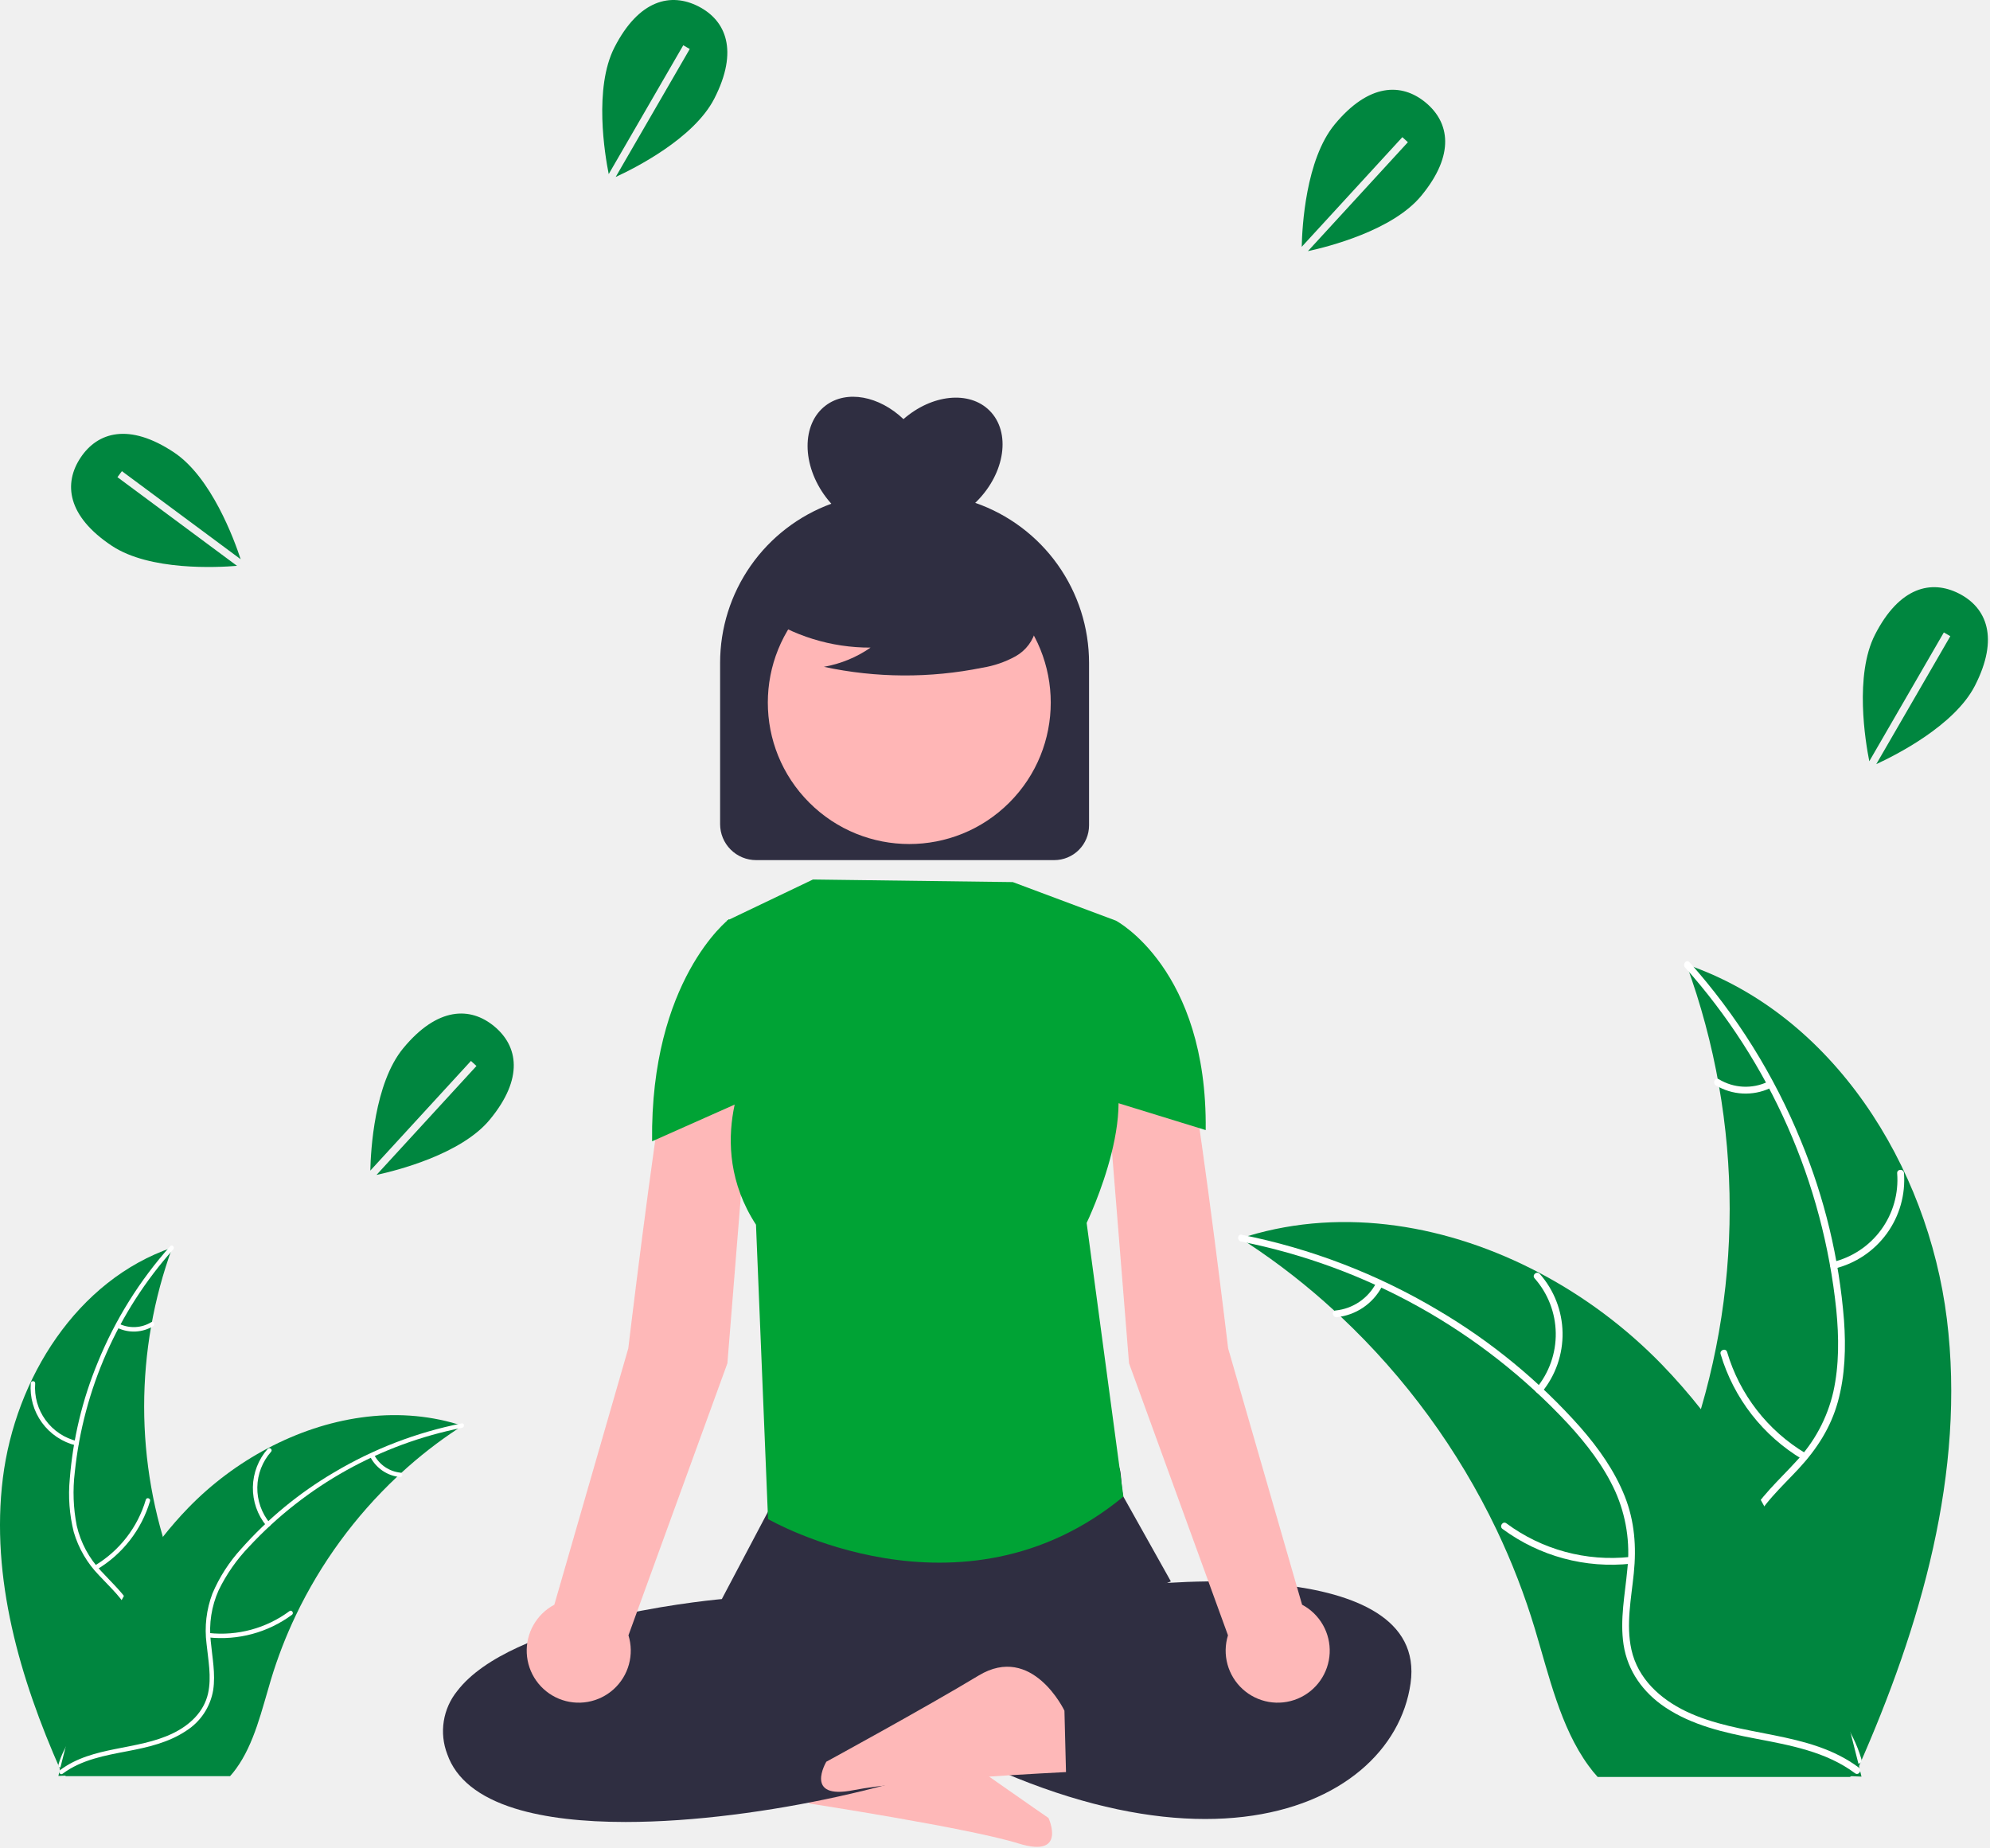
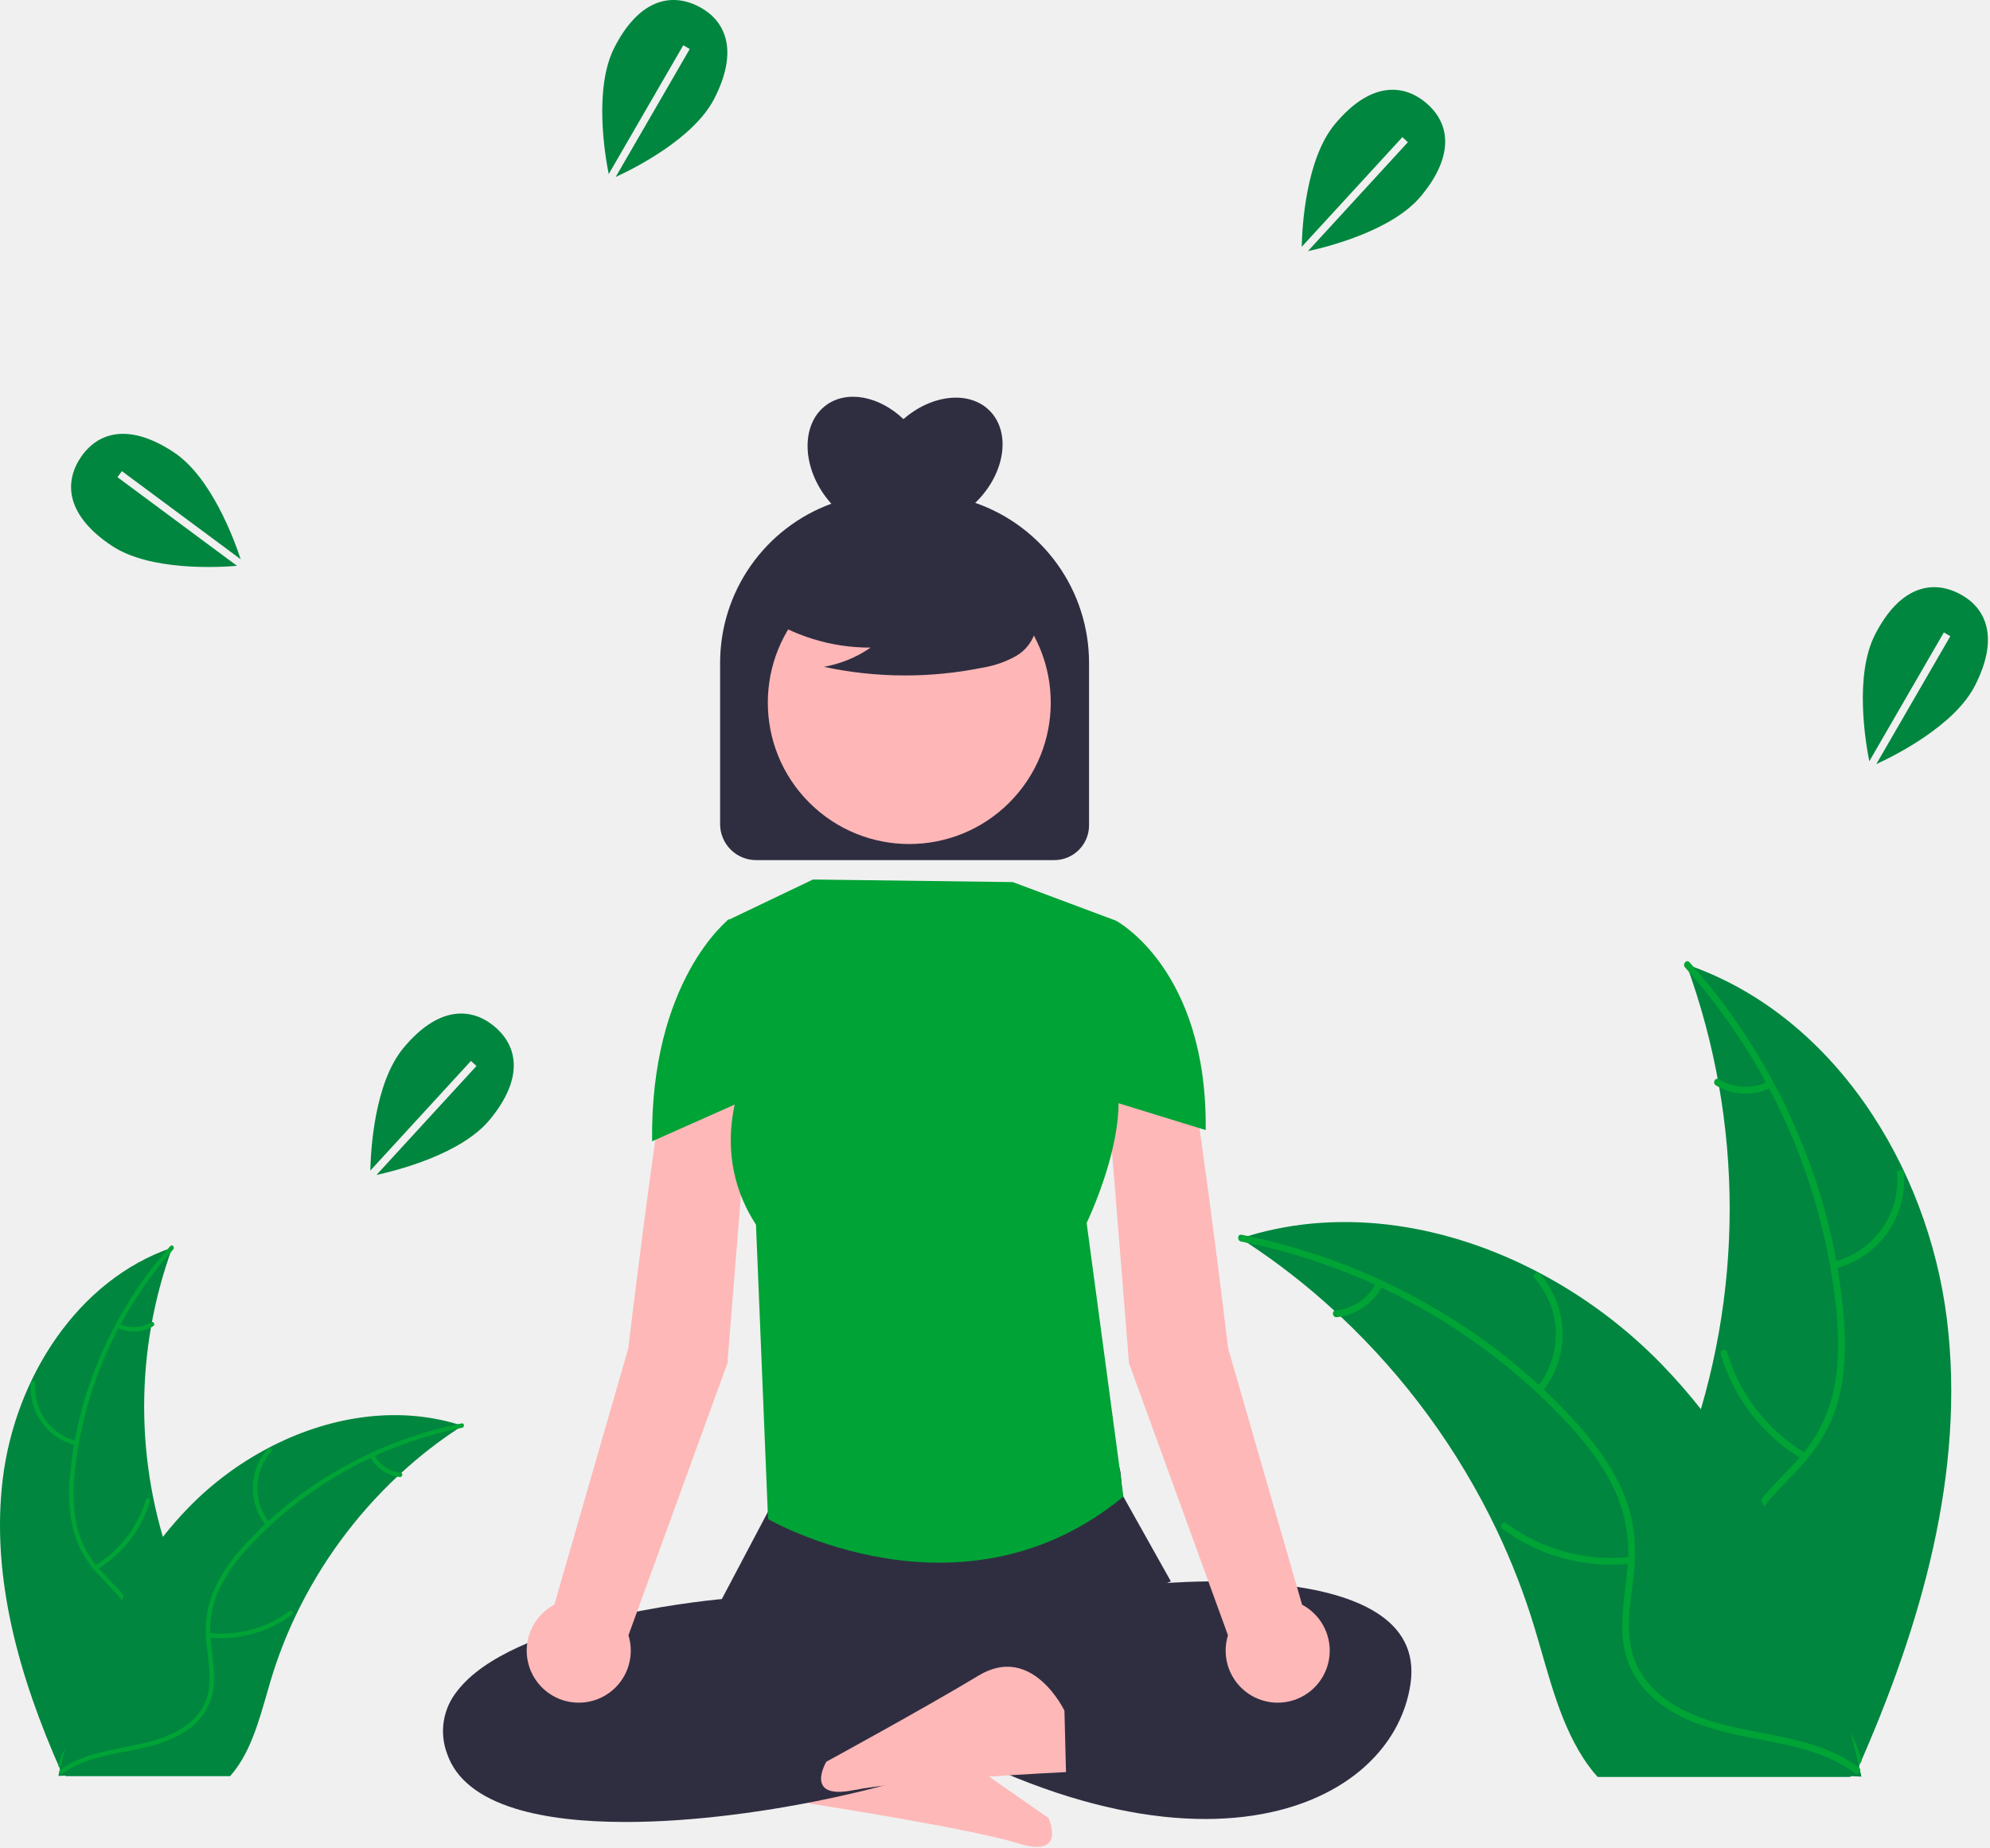
<svg xmlns="http://www.w3.org/2000/svg" width="532" height="494" viewBox="0 0 532 494" fill="none">
  <path d="M218.403 465.936C218.403 465.936 228.814 448.855 242.181 458.955C255.547 469.054 280.301 486.094 280.301 486.094C280.301 486.094 285.371 496.993 272.249 492.899C259.126 488.805 216.289 482.217 216.289 482.217L218.403 465.936Z" fill="#FEB8B8" />
  <path d="M0.767 395.211C4.085 368.533 20.619 342.248 46.062 333.566C36.028 361.025 36.03 391.148 46.068 418.606C49.977 429.182 55.427 440.537 51.749 451.195C49.461 457.827 43.864 462.901 37.607 466.074C31.35 469.246 24.405 470.758 17.548 472.24L16.199 473.356C5.313 448.775 -2.55 421.89 0.767 395.211Z" fill="#00863F" />
-   <path d="M46.314 334.07C31.497 350.672 22.288 371.52 19.995 393.654C19.417 398.41 19.592 403.227 20.514 407.929C21.56 412.48 23.805 416.668 27.017 420.057C29.948 423.278 33.32 426.233 35.417 430.11C36.461 432.11 37.071 434.309 37.206 436.561C37.34 438.814 36.997 441.069 36.199 443.18C34.348 448.491 30.698 452.82 26.982 456.93C22.856 461.492 18.498 466.166 16.744 472.215C16.531 472.948 15.406 472.575 15.619 471.844C18.67 461.32 28.886 455.342 33.758 445.863C36.032 441.44 36.986 436.305 34.855 431.636C32.991 427.553 29.517 424.503 26.521 421.268C23.339 418.007 21.004 414.017 19.72 409.646C18.562 405.007 18.201 400.204 18.654 395.443C19.503 384.71 22.035 374.177 26.156 364.23C30.796 352.851 37.349 342.351 45.53 333.182C46.037 332.614 46.818 333.507 46.314 334.07V334.07Z" fill="white" />
-   <path d="M20.314 386.483C16.653 385.594 13.427 383.433 11.212 380.385C8.997 377.337 7.938 373.601 8.223 369.844C8.284 369.084 9.468 369.143 9.407 369.904C9.135 373.401 10.122 376.881 12.19 379.715C14.258 382.549 17.271 384.551 20.686 385.358C21.427 385.535 21.052 386.659 20.314 386.483Z" fill="white" />
-   <path d="M25.316 418.62C31.929 414.671 36.81 408.376 38.987 400.988C39.202 400.256 40.327 400.628 40.112 401.36C37.833 409.043 32.739 415.585 25.849 419.678C25.192 420.068 24.662 419.008 25.316 418.62V418.62Z" fill="white" />
-   <path d="M31.895 353.974C33.24 354.613 34.723 354.908 36.21 354.832C37.697 354.757 39.142 354.313 40.416 353.541C41.068 353.143 41.596 354.204 40.949 354.6C39.538 355.446 37.941 355.934 36.298 356.021C34.656 356.108 33.016 355.792 31.524 355.099C31.378 355.045 31.258 354.938 31.188 354.799C31.117 354.66 31.103 354.5 31.147 354.351C31.197 354.202 31.304 354.079 31.444 354.008C31.584 353.938 31.746 353.925 31.895 353.974V353.974Z" fill="white" />
+   <path d="M46.314 334.07C31.497 350.672 22.288 371.52 19.995 393.654C19.417 398.41 19.592 403.227 20.514 407.929C21.56 412.48 23.805 416.668 27.017 420.057C29.948 423.278 33.32 426.233 35.417 430.11C36.461 432.11 37.071 434.309 37.206 436.561C37.34 438.814 36.997 441.069 36.199 443.18C34.348 448.491 30.698 452.82 26.982 456.93C22.856 461.492 18.498 466.166 16.744 472.215C16.531 472.948 15.406 472.575 15.619 471.844C18.67 461.32 28.886 455.342 33.758 445.863C36.032 441.44 36.986 436.305 34.855 431.636C32.991 427.553 29.517 424.503 26.521 421.268C23.339 418.007 21.004 414.017 19.72 409.646C18.562 405.007 18.201 400.204 18.654 395.443C19.503 384.71 22.035 374.177 26.156 364.23C30.796 352.851 37.349 342.351 45.53 333.182C46.037 332.614 46.818 333.507 46.314 334.07V334.07Z" fill="#00A335" />
+   <path d="M20.314 386.483C16.653 385.594 13.427 383.433 11.212 380.385C8.997 377.337 7.938 373.601 8.223 369.844C8.284 369.084 9.468 369.143 9.407 369.904C9.135 373.401 10.122 376.881 12.19 379.715C14.258 382.549 17.271 384.551 20.686 385.358C21.427 385.535 21.052 386.659 20.314 386.483Z" fill="#00A335" />
+   <path d="M25.316 418.62C31.929 414.671 36.81 408.376 38.987 400.988C39.202 400.256 40.327 400.628 40.112 401.36C37.833 409.043 32.739 415.585 25.849 419.678C25.192 420.068 24.662 419.008 25.316 418.62V418.62Z" fill="#00A335" />
+   <path d="M31.895 353.974C33.24 354.613 34.723 354.908 36.21 354.832C37.697 354.757 39.142 354.313 40.416 353.541C41.068 353.143 41.596 354.204 40.949 354.6C39.538 355.446 37.941 355.934 36.298 356.021C34.656 356.108 33.016 355.792 31.524 355.099C31.378 355.045 31.258 354.938 31.188 354.799C31.117 354.66 31.103 354.5 31.147 354.351C31.197 354.202 31.304 354.079 31.444 354.008C31.584 353.938 31.746 353.925 31.895 353.974V353.974Z" fill="#00A335" />
  <path d="M123.615 381.216C123.215 381.476 122.815 381.736 122.415 382.006C117.057 385.53 111.994 389.483 107.275 393.826C106.905 394.156 106.535 394.496 106.175 394.836C94.92 405.422 85.727 418.005 79.065 431.946C76.42 437.496 74.2 443.239 72.425 449.126C69.975 457.256 67.965 466.266 63.115 472.916C62.617 473.616 62.076 474.284 61.495 474.916H17.665C17.565 474.866 17.465 474.826 17.365 474.776L15.615 474.856C15.685 474.546 15.765 474.226 15.835 473.916C15.875 473.736 15.925 473.556 15.965 473.376C15.995 473.256 16.025 473.136 16.045 473.026C16.055 472.986 16.065 472.946 16.075 472.916C16.095 472.806 16.125 472.706 16.145 472.606C16.585 470.816 17.039 469.026 17.505 467.236C17.505 467.226 17.505 467.226 17.515 467.216C21.105 453.586 25.865 440.136 32.515 427.836C32.715 427.466 32.915 427.086 33.135 426.716C36.163 421.188 39.638 415.918 43.525 410.956C45.663 408.246 47.935 405.646 50.335 403.166C56.549 396.77 63.73 391.391 71.615 387.226C87.335 378.926 105.535 375.746 122.335 380.816C122.765 380.946 123.186 381.076 123.615 381.216Z" fill="#00863F" />
-   <path d="M123.517 381.772C101.691 386.107 81.786 397.209 66.629 413.501C63.304 416.95 60.543 420.902 58.448 425.211C56.544 429.474 55.815 434.17 56.339 438.81C56.74 443.146 57.653 447.535 56.994 451.894C56.623 454.12 55.786 456.242 54.537 458.122C53.289 460.001 51.657 461.596 49.749 462.801C45.073 465.927 39.552 467.186 34.111 468.229C28.069 469.388 21.776 470.496 16.734 474.27C16.123 474.727 15.449 473.752 16.059 473.296C24.831 466.73 36.588 468.108 46.184 463.473C50.663 461.31 54.516 457.785 55.625 452.774C56.596 448.392 55.658 443.865 55.214 439.478C54.636 434.959 55.174 430.367 56.781 426.104C58.649 421.702 61.253 417.65 64.481 414.122C71.621 406.064 79.984 399.178 89.263 393.717C99.819 387.425 111.373 382.986 123.426 380.591C124.172 380.443 124.258 381.626 123.517 381.772H123.517Z" fill="white" />
-   <path d="M71.201 407.967C68.813 405.053 67.538 401.385 67.605 397.618C67.671 393.851 69.075 390.231 71.565 387.403C72.07 386.832 72.981 387.591 72.474 388.163C70.151 390.792 68.844 394.164 68.789 397.672C68.734 401.18 69.935 404.592 72.175 407.293C72.661 407.88 71.684 408.551 71.201 407.967H71.201Z" fill="white" />
-   <path d="M55.846 436.638C63.503 437.467 71.191 435.379 77.377 430.791C77.99 430.336 78.664 431.311 78.052 431.765C71.606 436.527 63.601 438.684 55.634 437.804C54.875 437.719 55.091 436.554 55.846 436.638V436.638Z" fill="white" />
-   <path d="M100.021 388.983C100.71 390.303 101.716 391.432 102.949 392.267C104.182 393.102 105.603 393.618 107.084 393.768C107.844 393.843 107.628 395.008 106.873 394.934C105.237 394.76 103.668 394.189 102.304 393.269C100.94 392.349 99.821 391.109 99.047 389.658C98.962 389.527 98.931 389.369 98.959 389.216C98.986 389.063 99.071 388.926 99.197 388.834C99.326 388.745 99.485 388.711 99.639 388.739C99.794 388.767 99.931 388.855 100.021 388.983V388.983Z" fill="white" />
+   <path d="M123.517 381.772C101.691 386.107 81.786 397.209 66.629 413.501C63.304 416.95 60.543 420.902 58.448 425.211C56.544 429.474 55.815 434.17 56.339 438.81C56.74 443.146 57.653 447.535 56.994 451.894C56.623 454.12 55.786 456.242 54.537 458.122C53.289 460.001 51.657 461.596 49.749 462.801C45.073 465.927 39.552 467.186 34.111 468.229C28.069 469.388 21.776 470.496 16.734 474.27C16.123 474.727 15.449 473.752 16.059 473.296C24.831 466.73 36.588 468.108 46.184 463.473C50.663 461.31 54.516 457.785 55.625 452.774C56.596 448.392 55.658 443.865 55.214 439.478C54.636 434.959 55.174 430.367 56.781 426.104C58.649 421.702 61.253 417.65 64.481 414.122C71.621 406.064 79.984 399.178 89.263 393.717C99.819 387.425 111.373 382.986 123.426 380.591C124.172 380.443 124.258 381.626 123.517 381.772H123.517Z" fill="#00A335" />
+   <path d="M71.201 407.967C68.813 405.053 67.538 401.385 67.605 397.618C67.671 393.851 69.075 390.231 71.565 387.403C72.07 386.832 72.981 387.591 72.474 388.163C70.151 390.792 68.844 394.164 68.789 397.672C68.734 401.18 69.935 404.592 72.175 407.293C72.661 407.88 71.684 408.551 71.201 407.967H71.201Z" fill="#00A335" />
+   <path d="M55.846 436.638C63.503 437.467 71.191 435.379 77.377 430.791C77.99 430.336 78.664 431.311 78.052 431.765C71.606 436.527 63.601 438.684 55.634 437.804C54.875 437.719 55.091 436.554 55.846 436.638V436.638Z" fill="#00A335" />
+   <path d="M100.021 388.983C100.71 390.303 101.716 391.432 102.949 392.267C104.182 393.102 105.603 393.618 107.084 393.768C107.844 393.843 107.628 395.008 106.873 394.934C105.237 394.76 103.668 394.189 102.304 393.269C100.94 392.349 99.821 391.109 99.047 389.658C98.962 389.527 98.931 389.369 98.959 389.216C98.986 389.063 99.071 388.926 99.197 388.834C99.326 388.745 99.485 388.711 99.639 388.739C99.794 388.767 99.931 388.855 100.021 388.983V388.983Z" fill="#00A335" />
  <path d="M520.462 352.622C515.362 311.616 489.949 271.214 450.842 257.87C466.265 300.076 466.261 346.377 450.833 388.581C444.824 404.836 436.447 422.289 442.1 438.671C445.617 448.865 454.22 456.664 463.837 461.54C473.455 466.417 484.129 468.741 494.669 471.019L496.743 472.734C513.475 434.952 525.561 393.627 520.462 352.622Z" fill="#00863F" />
-   <path d="M450.454 258.645C473.228 284.163 487.383 316.207 490.908 350.228C491.619 357.521 491.705 364.981 490.111 372.169C488.503 379.164 485.051 385.601 480.115 390.811C475.609 395.761 470.427 400.303 467.203 406.262C463.805 412.543 463.675 419.68 466.001 426.352C468.847 434.516 474.457 441.169 480.169 447.486C486.511 454.499 493.21 461.683 495.905 470.98C496.232 472.106 497.961 471.534 497.635 470.409C492.944 454.233 477.242 445.045 469.753 430.475C466.259 423.677 464.792 415.784 468.068 408.608C470.933 402.333 476.272 397.645 480.878 392.672C485.713 387.45 489.421 381.721 491.331 374.808C493.285 367.737 493.49 360.258 492.969 352.978C491.664 336.481 487.773 320.291 481.438 305.002C474.306 287.513 464.234 271.372 451.659 257.279C450.881 256.407 449.681 257.779 450.454 258.645L450.454 258.645Z" fill="white" />
-   <path d="M490.418 339.206C496.045 337.84 501.004 334.518 504.408 329.833C507.812 325.148 509.44 319.406 509.002 313.632C508.909 312.464 507.089 312.553 507.182 313.722C507.601 319.099 506.084 324.448 502.905 328.804C499.726 333.16 495.094 336.236 489.847 337.477C488.706 337.748 489.284 339.476 490.418 339.206H490.418Z" fill="white" />
-   <path d="M482.73 388.602C472.565 382.533 465.062 372.856 461.716 361.501C461.385 360.375 459.656 360.948 459.987 362.072C463.491 373.882 471.32 383.936 481.91 390.228C482.92 390.827 483.734 389.198 482.73 388.602V388.602Z" fill="white" />
-   <path d="M472.616 289.238C470.549 290.22 468.27 290.674 465.984 290.558C463.698 290.442 461.477 289.76 459.52 288.573C458.518 287.962 457.706 289.592 458.701 290.2C460.869 291.501 463.323 292.251 465.849 292.385C468.374 292.518 470.894 292.032 473.187 290.967C473.412 290.885 473.597 290.72 473.704 290.507C473.812 290.293 473.834 290.046 473.767 289.817C473.69 289.588 473.526 289.399 473.311 289.291C473.095 289.182 472.846 289.163 472.616 289.238V289.238Z" fill="white" />
+   <path d="M450.454 258.645C473.228 284.163 487.383 316.207 490.908 350.228C491.619 357.521 491.705 364.981 490.111 372.169C488.503 379.164 485.051 385.601 480.115 390.811C475.609 395.761 470.427 400.303 467.203 406.262C463.805 412.543 463.675 419.68 466.001 426.352C468.847 434.516 474.457 441.169 480.169 447.486C486.511 454.499 493.21 461.683 495.905 470.98C496.232 472.106 497.961 471.534 497.635 470.409C492.944 454.233 477.242 445.045 469.753 430.475C466.259 423.677 464.792 415.784 468.068 408.608C470.933 402.333 476.272 397.645 480.878 392.672C485.713 387.45 489.421 381.721 491.331 374.808C493.285 367.737 493.49 360.258 492.969 352.978C491.664 336.481 487.773 320.291 481.438 305.002C474.306 287.513 464.234 271.372 451.659 257.279C450.881 256.407 449.681 257.779 450.454 258.645L450.454 258.645Z" fill="#00A335" />
+   <path d="M490.418 339.206C496.045 337.84 501.004 334.518 504.408 329.833C507.812 325.148 509.44 319.406 509.002 313.632C508.909 312.464 507.089 312.553 507.182 313.722C507.601 319.099 506.084 324.448 502.905 328.804C499.726 333.16 495.094 336.236 489.847 337.477C488.706 337.748 489.284 339.476 490.418 339.206H490.418Z" fill="#00A335" />
+   <path d="M482.73 388.602C472.565 382.533 465.062 372.856 461.716 361.501C461.385 360.375 459.656 360.948 459.987 362.072C463.491 373.882 471.32 383.936 481.91 390.228C482.92 390.827 483.734 389.198 482.73 388.602V388.602Z" fill="#00A335" />
+   <path d="M472.616 289.238C470.549 290.22 468.27 290.674 465.984 290.558C463.698 290.442 461.477 289.76 459.52 288.573C458.518 287.962 457.706 289.592 458.701 290.2C460.869 291.501 463.323 292.251 465.849 292.385C468.374 292.518 470.894 292.032 473.187 290.967C473.412 290.885 473.597 290.72 473.704 290.507C473.812 290.293 473.834 290.046 473.767 289.817C473.69 289.588 473.526 289.399 473.311 289.291C473.095 289.182 472.846 289.163 472.616 289.238V289.238Z" fill="#00A335" />
  <path d="M331.639 331.111C332.253 331.51 332.868 331.91 333.484 332.325C341.72 337.741 349.502 343.817 356.754 350.493C357.323 351 357.892 351.523 358.445 352.045C375.745 368.316 389.874 387.657 400.114 409.085C404.181 417.616 407.593 426.443 410.32 435.491C414.086 447.988 417.175 461.836 424.63 472.058C425.396 473.133 426.228 474.16 427.12 475.132H494.489C494.642 475.055 494.796 474.993 494.95 474.917L497.64 475.04C497.532 474.563 497.409 474.071 497.301 473.595C497.24 473.318 497.163 473.042 497.102 472.765C497.056 472.58 497.009 472.396 496.979 472.227C496.964 472.165 496.948 472.104 496.933 472.058C496.902 471.889 496.856 471.735 496.825 471.581C496.149 468.83 495.452 466.079 494.735 463.327C494.735 463.312 494.735 463.312 494.72 463.297C489.201 442.347 481.885 421.673 471.664 402.768C471.356 402.199 471.049 401.615 470.711 401.046C466.056 392.55 460.715 384.448 454.741 376.822C451.456 372.657 447.962 368.661 444.273 364.849C434.723 355.017 423.685 346.75 411.565 340.348C387.403 327.591 359.429 322.703 333.606 330.496C332.945 330.696 332.299 330.895 331.639 331.111Z" fill="#00863F" />
-   <path d="M331.79 331.966C365.337 338.628 395.932 355.692 419.229 380.733C424.188 386.128 428.748 392.033 431.803 398.732C434.731 405.285 435.85 412.503 435.045 419.635C434.428 426.3 433.025 433.046 434.039 439.745C435.108 446.806 439.301 452.583 445.175 456.51C452.363 461.314 460.848 463.25 469.211 464.854C478.497 466.635 488.171 468.338 495.921 474.138C496.86 474.841 497.896 473.343 496.958 472.641C483.474 462.55 465.404 464.667 450.653 457.543C443.77 454.219 437.847 448.8 436.142 441.098C434.651 434.362 436.092 427.404 436.775 420.661C437.492 413.581 437.004 406.775 434.367 400.105C431.669 393.282 427.33 387.187 422.531 381.689C411.556 369.302 398.702 358.718 384.44 350.324C368.215 340.654 350.456 333.831 331.93 330.149C330.783 329.922 330.651 331.74 331.79 331.966V331.966Z" fill="white" />
-   <path d="M412.202 372.229C415.873 367.75 417.832 362.111 417.73 356.321C417.627 350.531 415.47 344.966 411.643 340.62C410.866 339.743 409.467 340.91 410.245 341.788C413.816 345.828 415.825 351.013 415.91 356.405C415.994 361.797 414.148 367.041 410.705 371.192C409.958 372.095 411.46 373.126 412.202 372.229L412.202 372.229Z" fill="white" />
-   <path d="M435.803 416.297C424.034 417.571 412.217 414.362 402.709 407.31C401.767 406.61 400.731 408.108 401.672 408.807C411.58 416.127 423.884 419.441 436.129 418.089C437.296 417.959 436.964 416.168 435.803 416.297V416.297Z" fill="white" />
-   <path d="M367.905 343.049C366.845 345.078 365.299 346.812 363.404 348.096C361.509 349.379 359.325 350.172 357.048 350.403C355.88 350.518 356.213 352.309 357.373 352.195C359.888 351.928 362.299 351.05 364.396 349.636C366.492 348.223 368.211 346.317 369.402 344.086C369.532 343.885 369.58 343.642 369.537 343.407C369.495 343.172 369.364 342.961 369.172 342.819C368.973 342.683 368.728 342.63 368.491 342.673C368.254 342.716 368.043 342.851 367.905 343.049V343.049Z" fill="white" />
+   <path d="M331.79 331.966C365.337 338.628 395.932 355.692 419.229 380.733C424.188 386.128 428.748 392.033 431.803 398.732C434.731 405.285 435.85 412.503 435.045 419.635C434.428 426.3 433.025 433.046 434.039 439.745C435.108 446.806 439.301 452.583 445.175 456.51C452.363 461.314 460.848 463.25 469.211 464.854C478.497 466.635 488.171 468.338 495.921 474.138C496.86 474.841 497.896 473.343 496.958 472.641C483.474 462.55 465.404 464.667 450.653 457.543C443.77 454.219 437.847 448.8 436.142 441.098C434.651 434.362 436.092 427.404 436.775 420.661C437.492 413.581 437.004 406.775 434.367 400.105C431.669 393.282 427.33 387.187 422.531 381.689C411.556 369.302 398.702 358.718 384.44 350.324C368.215 340.654 350.456 333.831 331.93 330.149C330.783 329.922 330.651 331.74 331.79 331.966V331.966Z" fill="#00A335" />
+   <path d="M412.202 372.229C415.873 367.75 417.832 362.111 417.73 356.321C417.627 350.531 415.47 344.966 411.643 340.62C410.866 339.743 409.467 340.91 410.245 341.788C413.816 345.828 415.825 351.013 415.91 356.405C415.994 361.797 414.148 367.041 410.705 371.192C409.958 372.095 411.46 373.126 412.202 372.229L412.202 372.229Z" fill="#00A335" />
+   <path d="M435.803 416.297C424.034 417.571 412.217 414.362 402.709 407.31C401.767 406.61 400.731 408.108 401.672 408.807C411.58 416.127 423.884 419.441 436.129 418.089C437.296 417.959 436.964 416.168 435.803 416.297V416.297Z" fill="#00A335" />
+   <path d="M367.905 343.049C366.845 345.078 365.299 346.812 363.404 348.096C361.509 349.379 359.325 350.172 357.048 350.403C355.88 350.518 356.213 352.309 357.373 352.195C359.888 351.928 362.299 351.05 364.396 349.636C366.492 348.223 368.211 346.317 369.402 344.086C369.532 343.885 369.58 343.642 369.537 343.407C369.495 343.172 369.364 342.961 369.172 342.819C368.973 342.683 368.728 342.63 368.491 342.673C368.254 342.716 368.043 342.851 367.905 343.049V343.049Z" fill="#00A335" />
  <path d="M167.258 487.165C156.056 487.165 145.801 486.092 137.653 483.555C127.968 480.539 121.887 475.662 119.577 469.049C118.491 466.241 118.167 463.196 118.637 460.223C119.107 457.249 120.355 454.453 122.254 452.117C136.581 433.448 186.3 428.182 192.971 427.56L206.505 401.932C207.371 395.818 203.274 391.189 210.353 391.073L294.088 389.936C301.039 389.79 299.066 394.095 300.257 400.057L313.014 422.831L258.108 446.004L266.409 466.232L265.868 466.547C249.798 475.868 203.585 487.164 167.258 487.165Z" fill="#2F2E41" />
  <path d="M305.413 423.803C305.413 423.803 382.093 415.028 377.092 450.129C372.091 485.229 313.748 510.092 225.399 450.129L235.401 432.578C235.401 432.578 268.323 430.941 288.327 422.165L305.413 423.803Z" fill="#2F2E41" />
  <path d="M196.854 264.783C196.854 264.783 182.28 262.133 178.305 284.657C174.33 307.18 167.963 360.533 167.963 360.533L148.194 429.067C145.862 430.305 143.931 432.18 142.626 434.475C141.32 436.769 140.694 439.388 140.822 442.024C140.949 444.661 141.823 447.207 143.344 449.366C144.864 451.524 146.967 453.205 149.406 454.213C151.846 455.22 154.523 455.513 157.123 455.057C159.723 454.6 162.139 453.413 164.09 451.635C166.041 449.856 167.445 447.559 168.139 445.012C168.833 442.465 168.788 439.773 168.01 437.251L194.461 364.513L199.504 301.886V269.071C199.504 268.18 199.256 267.308 198.788 266.55C198.32 265.793 197.65 265.181 196.854 264.783V264.783Z" fill="#FEB8B8" />
  <path d="M299.438 264.783C299.438 264.783 314.012 262.133 317.987 284.657C321.961 307.18 328.328 360.533 328.328 360.533L348.097 429.067C350.429 430.305 352.36 432.18 353.666 434.475C354.971 436.769 355.597 439.388 355.47 442.024C355.343 444.661 354.468 447.207 352.948 449.366C351.428 451.524 349.325 453.205 346.885 454.213C344.445 455.22 341.769 455.513 339.169 455.057C336.569 454.6 334.152 453.413 332.202 451.635C330.251 449.856 328.847 447.559 328.152 445.012C327.458 442.465 327.503 439.773 328.282 437.251L301.83 364.513L296.788 301.886V269.071C296.788 268.18 297.036 267.308 297.504 266.55C297.972 265.793 298.642 265.181 299.438 264.783V264.783Z" fill="#FEB8B8" />
  <path d="M298.327 246.166L270.76 235.855L217.327 235.166L194.327 246.166L200.787 283.292C200.787 283.292 187.744 305.376 202.104 327.464L205.327 406.165C205.327 406.165 256.843 436.039 300.327 400.165L290.499 326.992C290.499 326.992 306.937 293.042 294.196 280.429L298.327 246.166Z" fill="#00A335" />
  <path d="M287.099 257.703L298.327 246.166C298.327 246.166 322.832 259.055 322.327 302.166L291.415 292.639L287.099 257.703Z" fill="#00A335" />
  <path d="M206.801 257.702L194.871 245.773C194.871 245.773 173.822 262.055 174.327 305.165L202.484 292.639L206.801 257.702Z" fill="#00A335" />
  <path d="M284.564 457.408C284.564 457.408 275.977 439.341 261.637 448.002C247.297 456.663 220.912 471.048 220.912 471.048C220.912 471.048 214.741 481.363 228.216 478.65C241.692 475.937 284.981 473.82 284.981 473.82L284.564 457.408Z" fill="#FEB8B8" />
  <path d="M260.708 134.449C260.829 134.332 260.956 134.228 261.076 134.108C268.749 126.435 270.305 115.549 264.549 109.794C259.111 104.355 249.094 105.453 241.532 112.066C235.049 105.893 226.356 104.173 220.729 108.433C214.241 113.347 214.291 124.343 220.843 132.994C221.291 133.587 221.762 134.147 222.245 134.686C213.527 137.877 206 143.669 200.682 151.279C195.364 158.888 192.512 167.948 192.512 177.232V220.352C192.512 221.617 192.761 222.869 193.245 224.037C193.729 225.205 194.438 226.266 195.332 227.16C196.226 228.055 197.288 228.764 198.456 229.248C199.624 229.731 200.876 229.981 202.141 229.98H281.836C284.304 229.981 286.671 229 288.416 227.255C290.161 225.51 291.142 223.143 291.142 220.675V177.232C291.14 167.823 288.209 158.649 282.755 150.982C277.302 143.315 269.596 137.536 260.708 134.449Z" fill="#2F2E41" />
  <path d="M269.827 214.602C284.596 199.833 284.596 175.888 269.827 161.119C255.058 146.351 231.113 146.351 216.344 161.119C201.576 175.888 201.575 199.833 216.344 214.602C231.113 229.371 255.058 229.371 269.827 214.602Z" fill="#FFB6B6" />
  <path d="M203.348 164.073C211.99 170.03 222.247 173.2 232.743 173.158C228.999 175.754 224.737 177.507 220.25 178.297C234.205 181.291 248.627 181.372 262.614 178.535C265.724 178.037 268.724 177.006 271.483 175.489C272.858 174.721 274.056 173.673 274.999 172.411C275.942 171.15 276.609 169.704 276.957 168.168C277.887 162.858 273.749 158.034 269.449 154.783C262.866 149.881 255.276 146.504 247.227 144.896C239.178 143.287 230.873 143.488 222.911 145.483C217.713 146.827 212.505 149.098 209.128 153.272C205.752 157.447 204.751 163.884 207.968 168.183L203.348 164.073Z" fill="#2F2E41" />
  <path d="M31.398 127.586L32.59 125.979L64.339 149.529C62.614 144.27 56.507 127.6 46.495 120.949C34.535 113.003 26.121 115.474 21.536 122.375C16.952 129.275 17.933 137.99 29.894 145.936C40.032 152.672 58.092 151.736 63.362 151.294L31.398 127.586Z" fill="#00863F" />
  <path d="M374.904 36.672L376.378 38.025L349.654 67.152C355.063 65.983 372.278 61.643 379.935 52.377C389.082 41.309 387.499 32.682 381.113 27.405C374.727 22.128 365.957 22.198 356.81 33.267C349.056 42.649 348.109 60.709 348 65.996L374.904 36.672Z" fill="#00863F" />
  <path d="M125.904 283.672L127.378 285.025L100.654 314.152C106.063 312.983 123.278 308.643 130.935 299.378C140.082 288.309 138.499 279.683 132.113 274.405C125.727 269.128 116.957 269.198 107.81 280.267C100.056 289.649 99.109 307.709 99 312.996L125.904 283.672Z" fill="#00863F" />
  <path d="M182.662 12.101L184.394 13.102L164.596 47.317C169.625 45.007 185.495 37.048 190.969 26.348C197.507 13.563 194.097 5.483 186.722 1.711C179.346 -2.062 170.799 -0.098 164.26 12.686C158.717 23.523 161.695 41.361 162.732 46.546L182.662 12.101Z" fill="#00863F" />
  <path d="M519.662 169.1L521.394 170.102L501.596 204.317C506.625 202.007 522.495 194.049 527.969 183.347C534.507 170.563 531.097 162.483 523.722 158.711C516.346 154.938 507.799 156.902 501.26 169.686C495.717 180.523 498.695 198.361 499.732 203.546L519.662 169.1Z" fill="#00863F" />
</svg>
